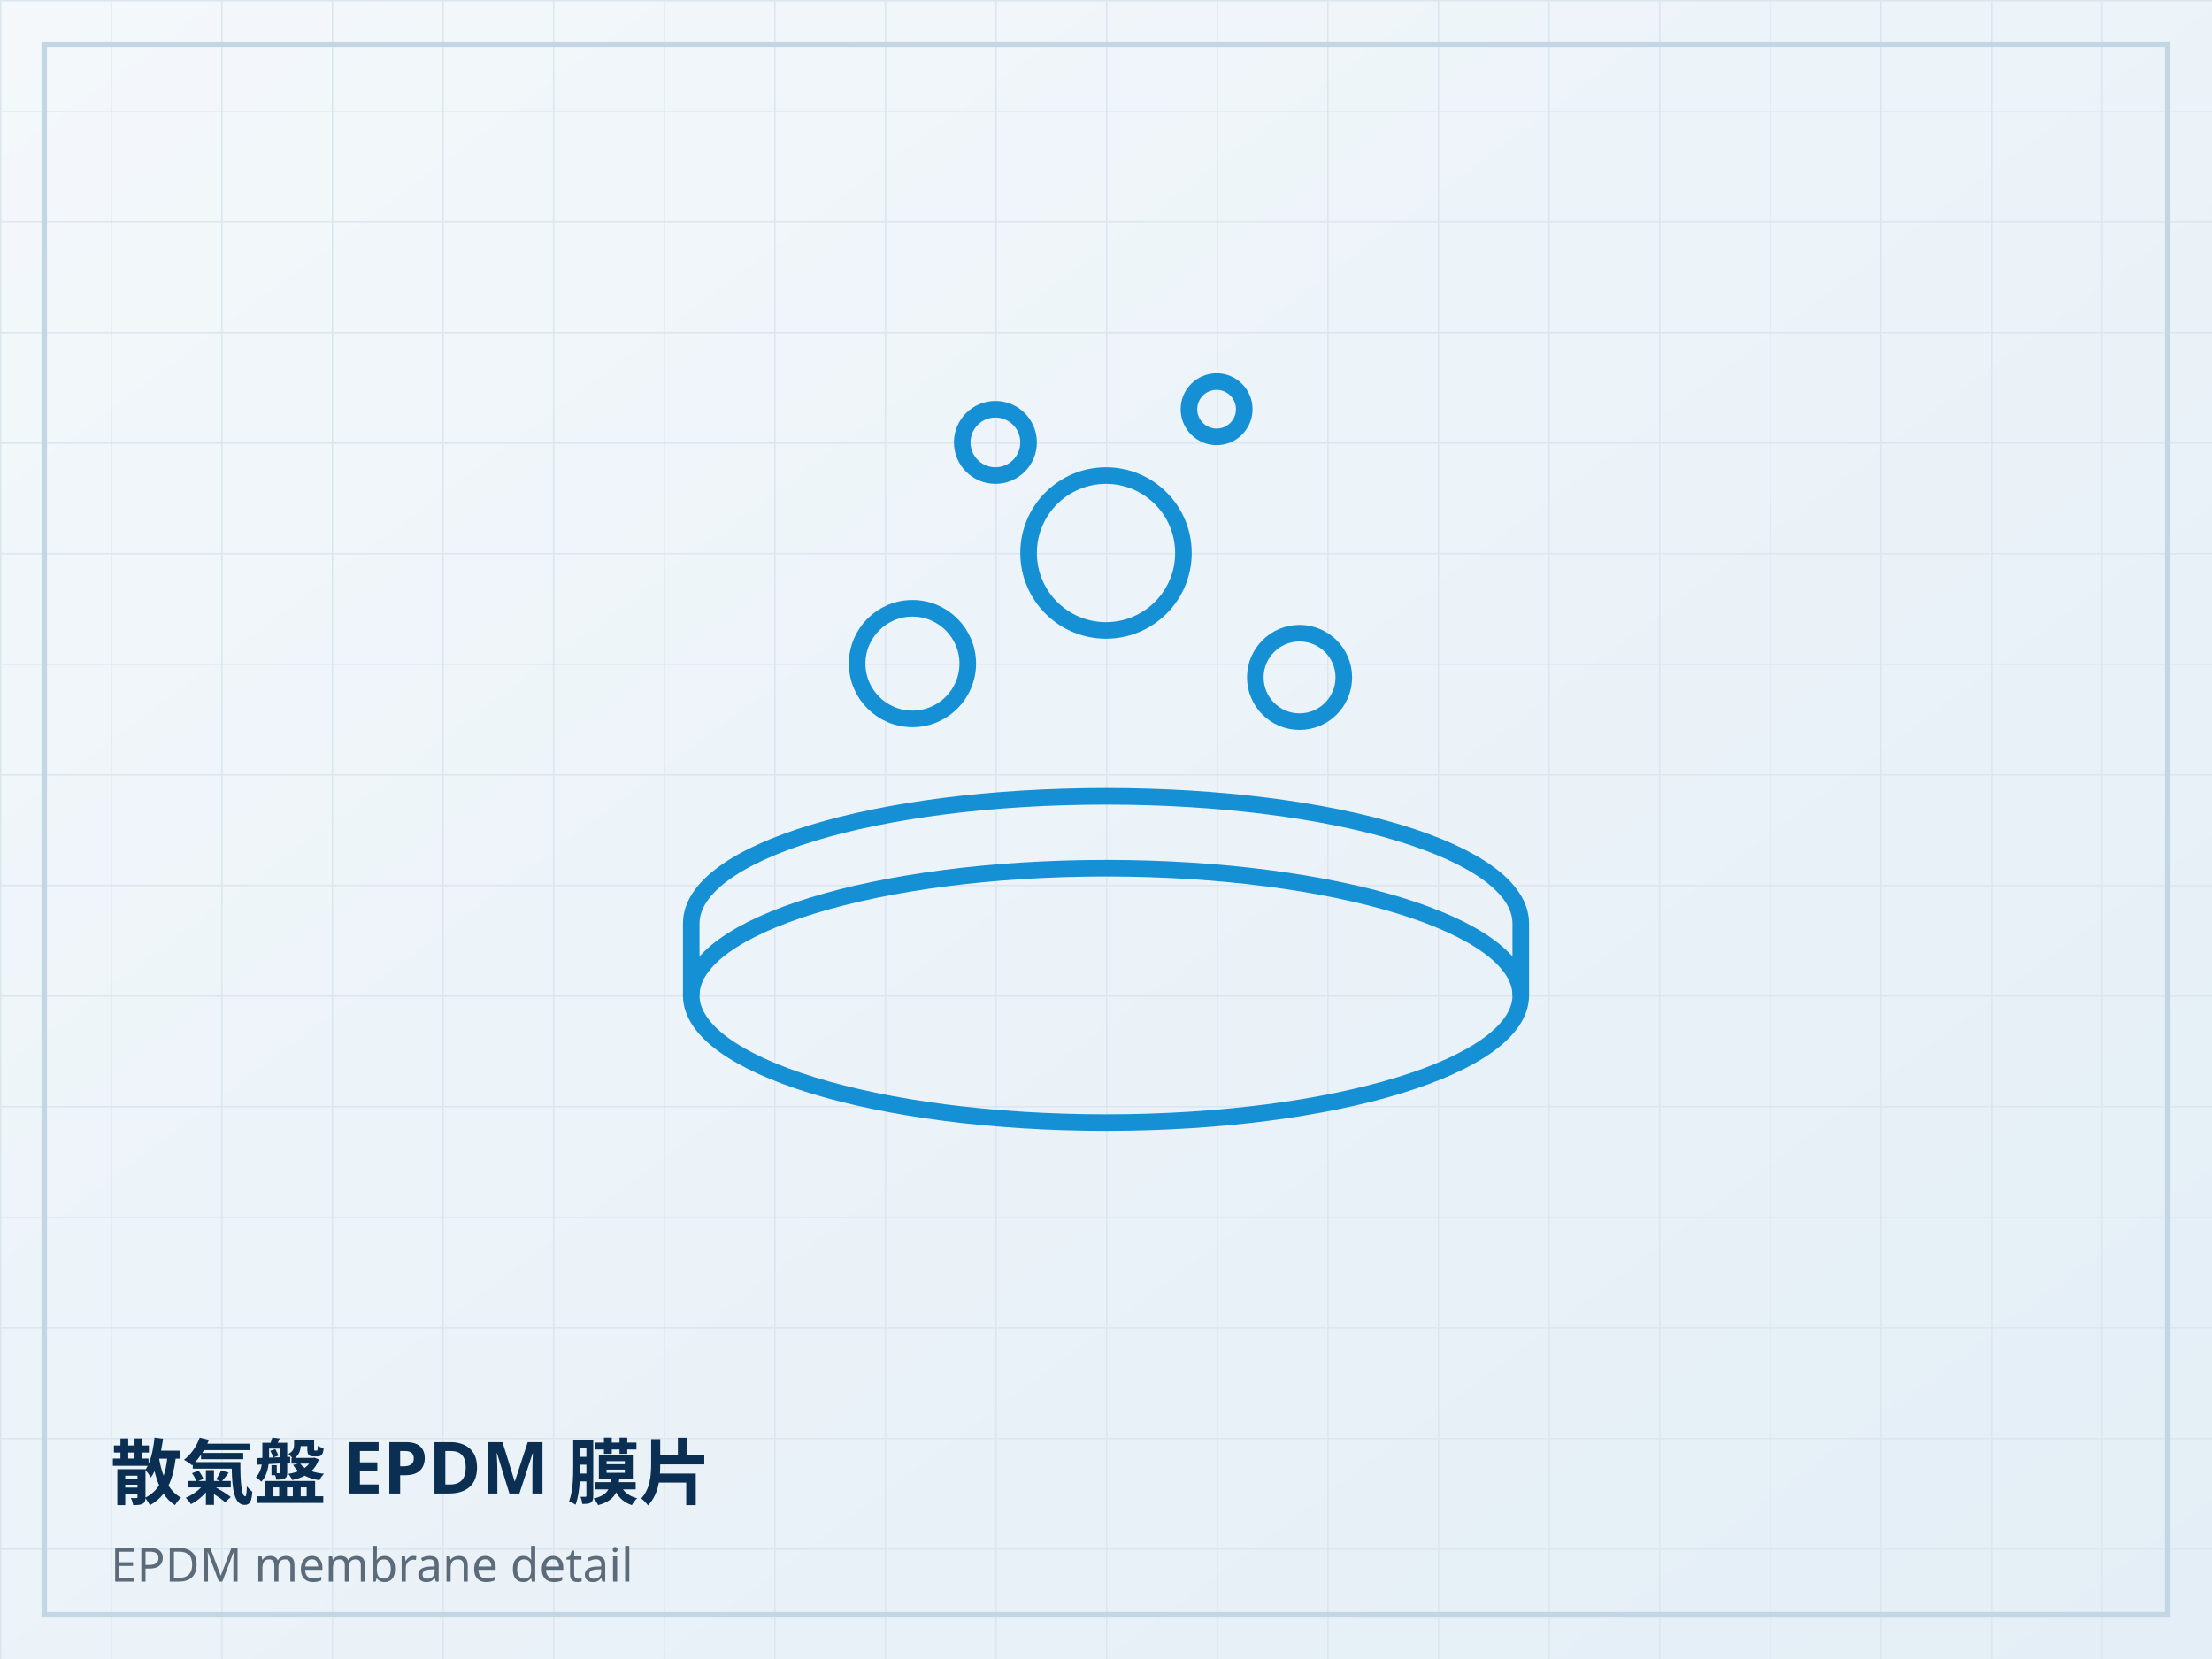
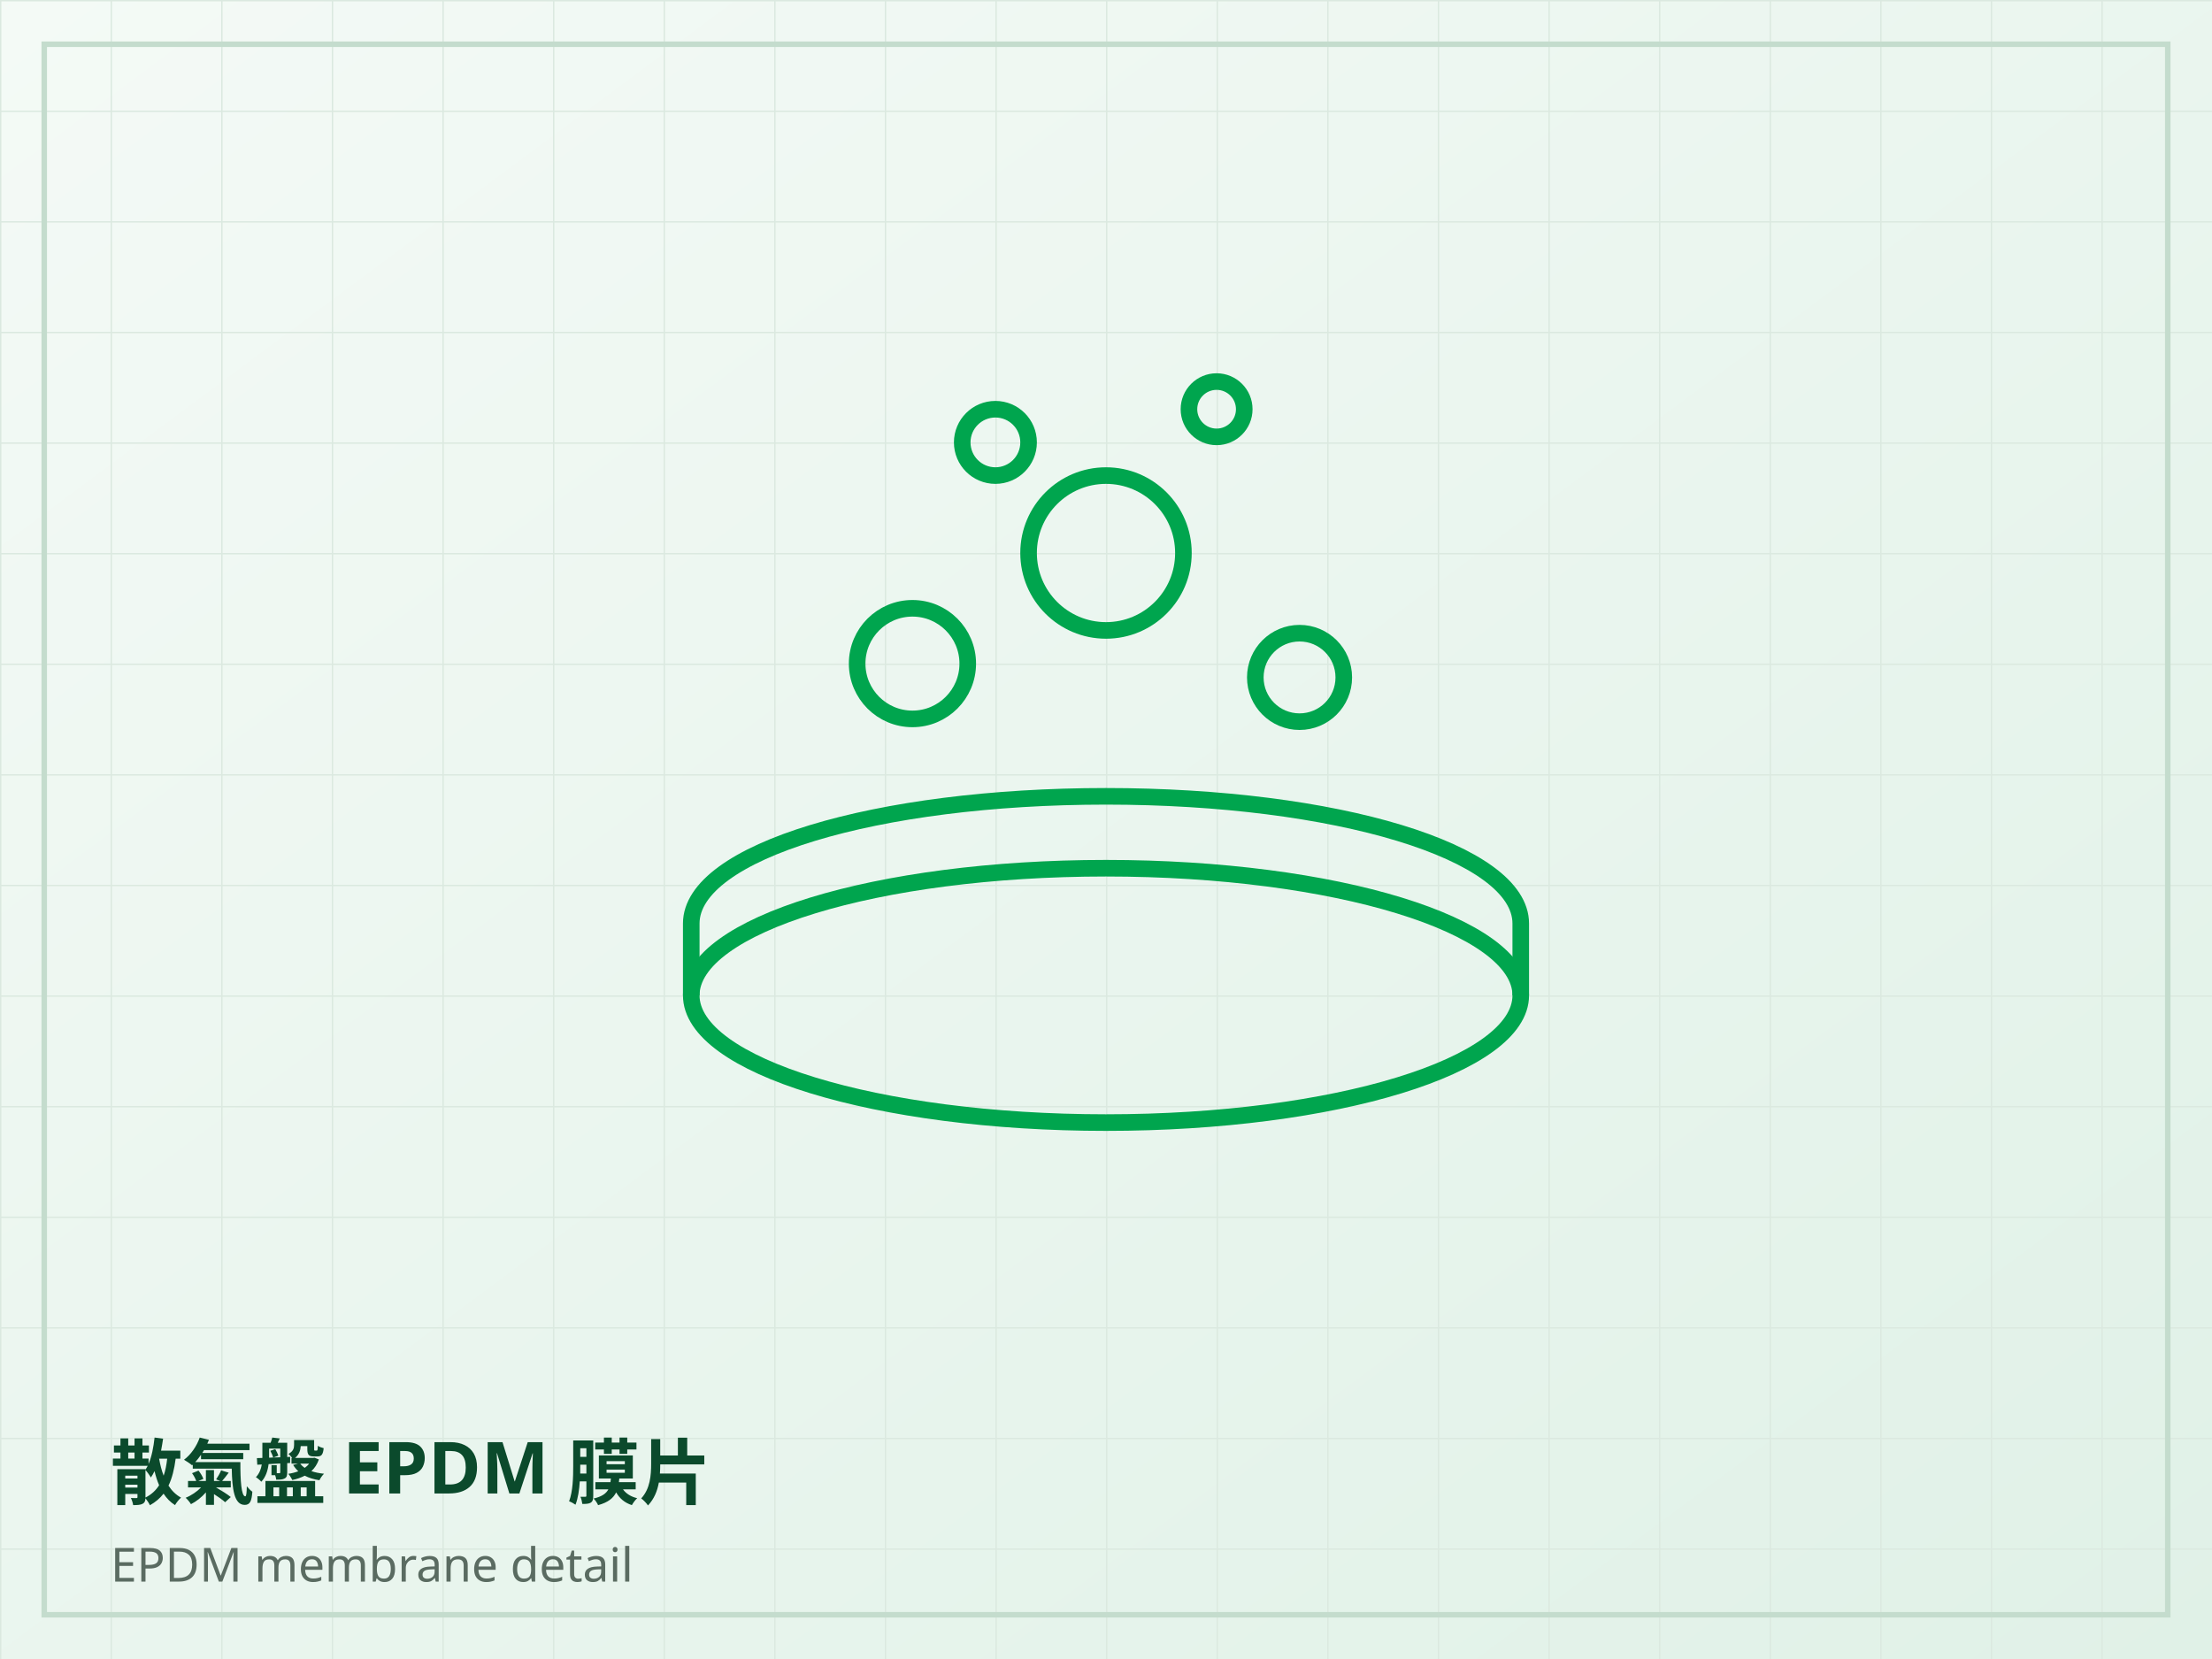
<svg xmlns="http://www.w3.org/2000/svg" viewBox="0 0 800 600" width="800" height="600" role="img" aria-label="散氣盤 EPDM 膜片">
  <defs>
    <pattern id="grid" width="40" height="40" patternUnits="userSpaceOnUse">
-       <path d="M40 0H0v40" fill="none" stroke="#dbe6ef" stroke-width="1" />
+       <path d="M40 0H0v40" fill="none" stroke="#dbe9e0" stroke-width="1" />
    </pattern>
    <linearGradient id="bg" x1="0" y1="0" x2="1" y2="1">
-       <stop offset="0" stop-color="#f4f8fb" />
-       <stop offset="1" stop-color="#e3eef6" />
+       <stop offset="0" stop-color="#f4faf6" />
+       <stop offset="1" stop-color="#e0f1e7" />
    </linearGradient>
  </defs>
  <rect width="800" height="600" fill="url(#bg)" />
  <rect width="800" height="600" fill="url(#grid)" />
-   <rect x="16" y="16" width="768" height="568" fill="none" stroke="#c3d6e4" stroke-width="2" />
-   <g fill="none" stroke="#1690d4" stroke-width="6">
+   <rect x="16" y="16" width="768" height="568" fill="none" stroke="#c4dccd" stroke-width="2" />
+   <g fill="none" stroke="#00a54e" stroke-width="6">
    <ellipse cx="400" cy="360" rx="150" ry="46" />
    <path d="M250 360v-26c0-26 67-46 150-46s150 20 150 46v26" />
    <circle cx="330" cy="240" r="20" />
    <circle cx="400" cy="200" r="28" />
    <circle cx="470" cy="245" r="16" />
    <circle cx="360" cy="160" r="12" />
    <circle cx="440" cy="148" r="10" />
  </g>
-   <text x="40" y="542" font-family="Segoe UI, Noto Sans TC, sans-serif" font-size="26" font-weight="700" fill="#0a2f52">散氣盤 EPDM 膜片</text>
-   <text x="40" y="572" font-family="Segoe UI, sans-serif" font-size="17" fill="#5b6b7a">EPDM membrane detail</text>
+   <text x="40" y="542" font-family="Segoe UI, Noto Sans TC, sans-serif" font-size="26" font-weight="700" fill="#0b4a2c">散氣盤 EPDM 膜片</text>
+   <text x="40" y="572" font-family="Segoe UI, sans-serif" font-size="17" fill="#5a6b61">EPDM membrane detail</text>
</svg>
